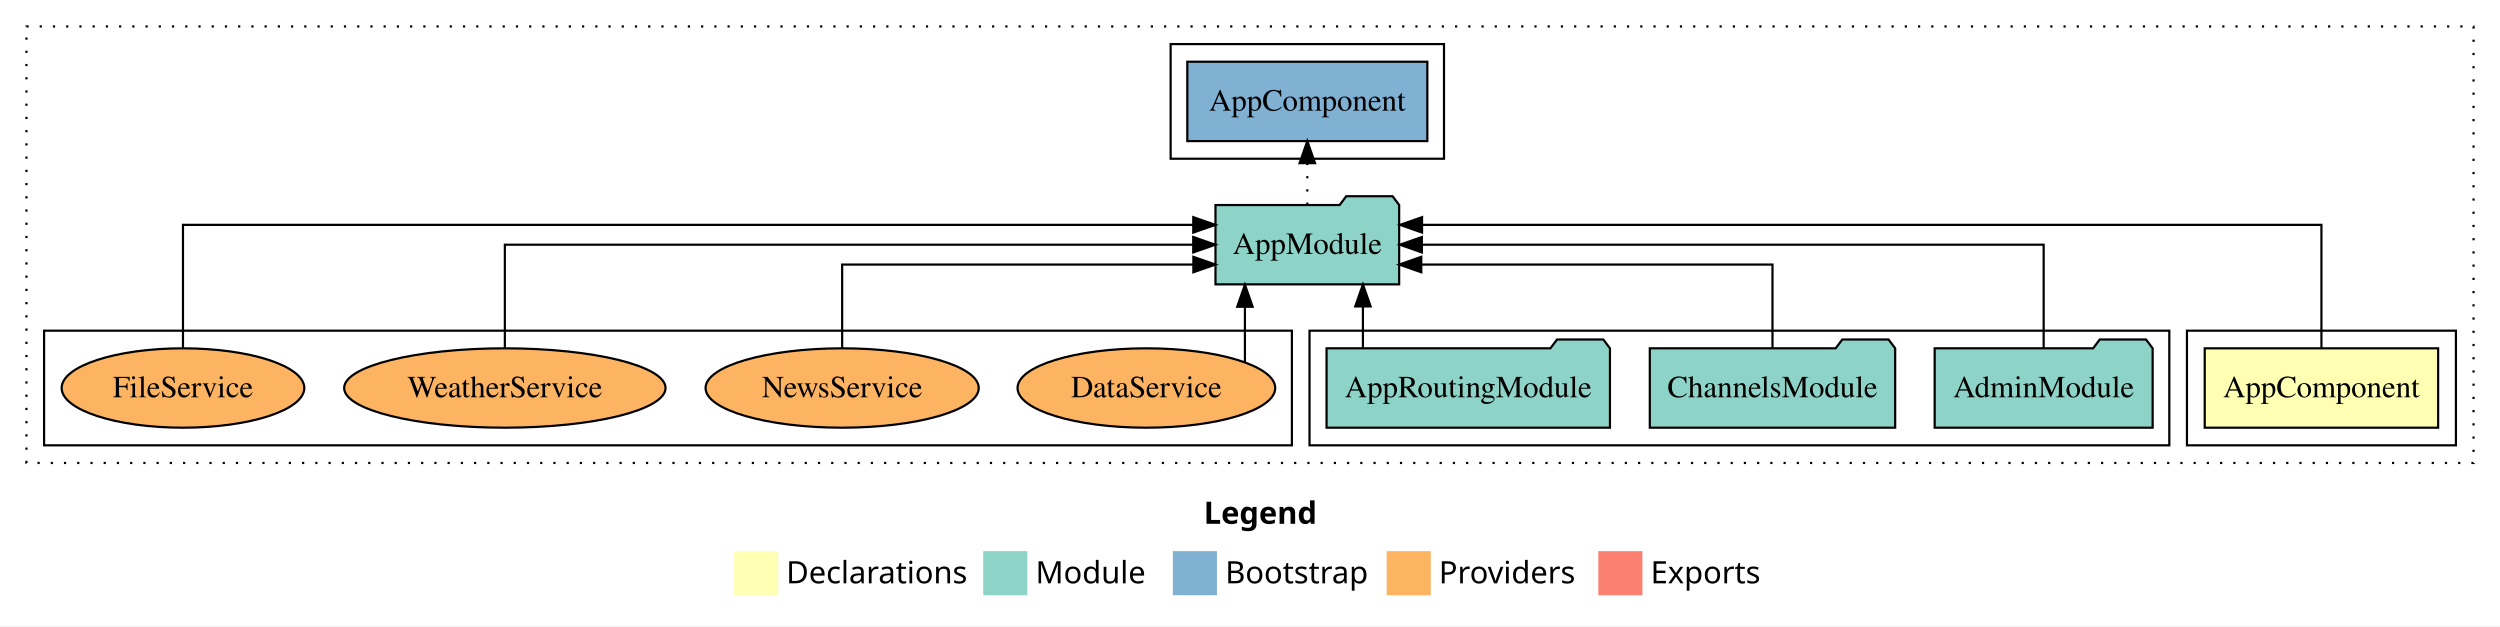
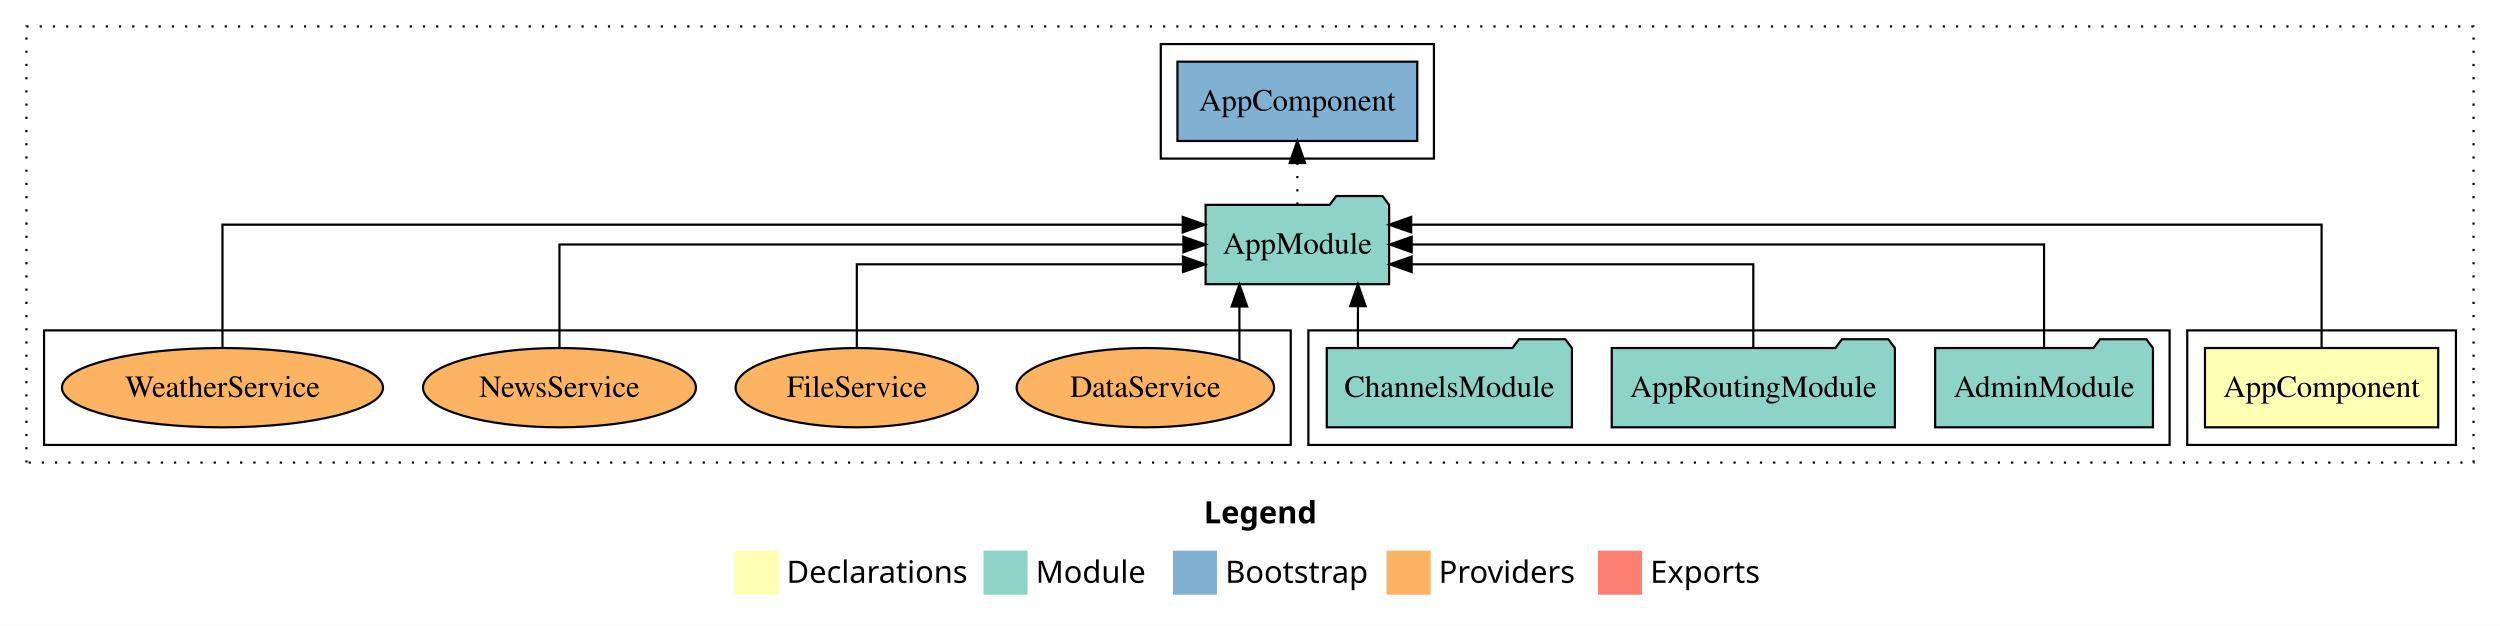
- <svg xmlns="http://www.w3.org/2000/svg" width="1134pt" height="284pt" viewBox="0.00 0.00 1134.00 284.00">
+ <svg xmlns="http://www.w3.org/2000/svg" width="1135pt" height="284pt" viewBox="0.00 0.00 1135.00 284.00">
  <g id="graph0" class="graph" transform="scale(1 1) rotate(0) translate(4 280)">
-     <polygon fill="#ffffff" stroke="transparent" points="-4,4 -4,-280 1130,-280 1130,4 -4,4" />
-     <text text-anchor="start" x="542.009" y="-42.4" font-family="sans-serif" font-weight="bold" font-size="14.00" fill="#000000">Legend</text>
-     <polygon fill="#ffffb3" stroke="transparent" points="329,-10 329,-30 349,-30 349,-10 329,-10" />
-     <text text-anchor="start" x="352.629" y="-15.4" font-family="sans-serif" font-size="14.00" fill="#000000">  Declarations</text>
-     <polygon fill="#8dd3c7" stroke="transparent" points="442,-10 442,-30 462,-30 462,-10 442,-10" />
-     <text text-anchor="start" x="465.725" y="-15.4" font-family="sans-serif" font-size="14.00" fill="#000000">  Module</text>
-     <polygon fill="#80b1d3" stroke="transparent" points="528,-10 528,-30 548,-30 548,-10 528,-10" />
-     <text text-anchor="start" x="551.781" y="-15.4" font-family="sans-serif" font-size="14.00" fill="#000000">  Bootstrap</text>
-     <polygon fill="#fdb462" stroke="transparent" points="625,-10 625,-30 645,-30 645,-10 625,-10" />
-     <text text-anchor="start" x="648.673" y="-15.4" font-family="sans-serif" font-size="14.00" fill="#000000">  Providers</text>
-     <polygon fill="#fb8072" stroke="transparent" points="721,-10 721,-30 741,-30 741,-10 721,-10" />
-     <text text-anchor="start" x="744.726" y="-15.4" font-family="sans-serif" font-size="14.00" fill="#000000">  Exports</text>
+     <polygon fill="#ffffff" stroke="transparent" points="-4,4 -4,-280 1131,-280 1131,4 -4,4" />
+     <text text-anchor="start" x="542.509" y="-42.4" font-family="sans-serif" font-weight="bold" font-size="14.00" fill="#000000">Legend</text>
+     <polygon fill="#ffffb3" stroke="transparent" points="329.5,-10 329.5,-30 349.5,-30 349.5,-10 329.5,-10" />
+     <text text-anchor="start" x="353.129" y="-15.4" font-family="sans-serif" font-size="14.00" fill="#000000">  Declarations</text>
+     <polygon fill="#8dd3c7" stroke="transparent" points="442.5,-10 442.5,-30 462.5,-30 462.5,-10 442.5,-10" />
+     <text text-anchor="start" x="466.225" y="-15.4" font-family="sans-serif" font-size="14.00" fill="#000000">  Module</text>
+     <polygon fill="#80b1d3" stroke="transparent" points="528.5,-10 528.5,-30 548.5,-30 548.5,-10 528.5,-10" />
+     <text text-anchor="start" x="552.281" y="-15.4" font-family="sans-serif" font-size="14.00" fill="#000000">  Bootstrap</text>
+     <polygon fill="#fdb462" stroke="transparent" points="625.5,-10 625.5,-30 645.5,-30 645.5,-10 625.5,-10" />
+     <text text-anchor="start" x="649.173" y="-15.4" font-family="sans-serif" font-size="14.00" fill="#000000">  Providers</text>
+     <polygon fill="#fb8072" stroke="transparent" points="721.5,-10 721.5,-30 741.5,-30 741.5,-10 721.5,-10" />
+     <text text-anchor="start" x="745.226" y="-15.4" font-family="sans-serif" font-size="14.00" fill="#000000">  Exports</text>
    <g id="clust1" class="cluster">
-       <polygon fill="none" stroke="#000000" stroke-dasharray="1,5" points="8,-70 8,-268 1118,-268 1118,-70 8,-70" />
+       <polygon fill="none" stroke="#000000" stroke-dasharray="1,5" points="8,-70 8,-268 1119,-268 1119,-70 8,-70" />
    </g>
    <g id="clust2" class="cluster">
-       <polygon fill="none" stroke="#000000" points="988,-78 988,-130 1110,-130 1110,-78 988,-78" />
+       <polygon fill="none" stroke="#000000" points="989,-78 989,-130 1111,-130 1111,-78 989,-78" />
    </g>
    <g id="clust4" class="cluster">
-       <polygon fill="none" stroke="#000000" points="590,-78 590,-130 980,-130 980,-78 590,-78" />
+       <polygon fill="none" stroke="#000000" points="590,-78 590,-130 981,-130 981,-78 590,-78" />
    </g>
    <g id="clust6" class="cluster">
-       <polygon fill="none" stroke="#000000" points="527,-208 527,-260 651,-260 651,-208 527,-208" />
+       <polygon fill="none" stroke="#000000" points="523,-208 523,-260 647,-260 647,-208 523,-208" />
    </g>
    <g id="clust7" class="cluster">
      <polygon fill="none" stroke="#000000" points="16,-78 16,-130 582,-130 582,-78 16,-78" />
    </g>
    <g id="node1" class="node">
-       <polygon fill="#ffffb3" stroke="#000000" points="1101.94,-122 996.06,-122 996.06,-86 1101.94,-86 1101.94,-122" />
-       <text text-anchor="middle" x="1049" y="-99.8" font-family="Times,serif" font-size="14.00" fill="#000000">AppComponent</text>
+       <polygon fill="#ffffb3" stroke="#000000" points="1102.94,-122 997.06,-122 997.06,-86 1102.94,-86 1102.94,-122" />
+       <text text-anchor="middle" x="1050" y="-99.8" font-family="Times,serif" font-size="14.00" fill="#000000">AppComponent</text>
    </g>
    <g id="node2" class="node">
-       <polygon fill="#8dd3c7" stroke="#000000" points="630.657,-187 627.657,-191 606.657,-191 603.657,-187 547.343,-187 547.343,-151 630.657,-151 630.657,-187" />
-       <text text-anchor="middle" x="589" y="-164.8" font-family="Times,serif" font-size="14.00" fill="#000000">AppModule</text>
+       <polygon fill="#8dd3c7" stroke="#000000" points="626.657,-187 623.657,-191 602.657,-191 599.657,-187 543.343,-187 543.343,-151 626.657,-151 626.657,-187" />
+       <text text-anchor="middle" x="585" y="-164.8" font-family="Times,serif" font-size="14.00" fill="#000000">AppModule</text>
    </g>
    <g id="edge1" class="edge">
-       <path fill="none" stroke="#000000" d="M1049,-122.292C1049,-144.206 1049,-178 1049,-178 1049,-178 641.041,-178 641.041,-178" />
-       <polygon fill="#000000" stroke="#000000" points="641.041,-174.5 631.041,-178 641.041,-181.5 641.041,-174.5" />
+       <path fill="none" stroke="#000000" d="M1050,-122.292C1050,-144.206 1050,-178 1050,-178 1050,-178 636.675,-178 636.675,-178" />
+       <polygon fill="#000000" stroke="#000000" points="636.675,-174.5 626.675,-178 636.675,-181.5 636.675,-174.5" />
    </g>
    <g id="node6" class="node">
-       <polygon fill="#80b1d3" stroke="#000000" points="643.439,-252 534.561,-252 534.561,-216 643.439,-216 643.439,-252" />
-       <text text-anchor="middle" x="589" y="-229.8" font-family="Times,serif" font-size="14.00" fill="#000000">AppComponent </text>
+       <polygon fill="#80b1d3" stroke="#000000" points="639.439,-252 530.561,-252 530.561,-216 639.439,-216 639.439,-252" />
+       <text text-anchor="middle" x="585" y="-229.8" font-family="Times,serif" font-size="14.00" fill="#000000">AppComponent </text>
    </g>
    <g id="edge5" class="edge">
-       <path fill="none" stroke="#000000" stroke-dasharray="1,5" d="M589,-187.106C589,-187.106 589,-205.991 589,-205.991" />
-       <polygon fill="#000000" stroke="#000000" points="585.5,-205.991 589,-215.991 592.5,-205.991 585.5,-205.991" />
+       <path fill="none" stroke="#000000" stroke-dasharray="1,5" d="M585,-187.106C585,-187.106 585,-205.991 585,-205.991" />
+       <polygon fill="#000000" stroke="#000000" points="581.5,-205.991 585,-215.991 588.5,-205.991 581.5,-205.991" />
    </g>
    <g id="node3" class="node">
-       <polygon fill="#8dd3c7" stroke="#000000" points="972.439,-122 969.439,-126 948.439,-126 945.439,-122 873.561,-122 873.561,-86 972.439,-86 972.439,-122" />
-       <text text-anchor="middle" x="923" y="-99.8" font-family="Times,serif" font-size="14.00" fill="#000000">AdminModule</text>
+       <polygon fill="#8dd3c7" stroke="#000000" points="973.439,-122 970.439,-126 949.439,-126 946.439,-122 874.561,-122 874.561,-86 973.439,-86 973.439,-122" />
+       <text text-anchor="middle" x="924" y="-99.8" font-family="Times,serif" font-size="14.00" fill="#000000">AdminModule</text>
    </g>
    <g id="edge2" class="edge">
-       <path fill="none" stroke="#000000" d="M923,-122.106C923,-141.339 923,-169 923,-169 923,-169 640.963,-169 640.963,-169" />
-       <polygon fill="#000000" stroke="#000000" points="640.963,-165.5 630.963,-169 640.963,-172.5 640.963,-165.5" />
+       <path fill="none" stroke="#000000" d="M924,-122.106C924,-141.339 924,-169 924,-169 924,-169 636.908,-169 636.908,-169" />
+       <polygon fill="#000000" stroke="#000000" points="636.908,-165.5 626.908,-169 636.908,-172.5 636.908,-165.5" />
    </g>
    <g id="node4" class="node">
-       <polygon fill="#8dd3c7" stroke="#000000" points="855.651,-122 852.651,-126 831.651,-126 828.651,-122 744.349,-122 744.349,-86 855.651,-86 855.651,-122" />
-       <text text-anchor="middle" x="800" y="-99.8" font-family="Times,serif" font-size="14.00" fill="#000000">ChannelsModule</text>
+       <polygon fill="#8dd3c7" stroke="#000000" points="856.274,-122 853.274,-126 832.274,-126 829.274,-122 727.726,-122 727.726,-86 856.274,-86 856.274,-122" />
+       <text text-anchor="middle" x="792" y="-99.8" font-family="Times,serif" font-size="14.00" fill="#000000">AppRoutingModule</text>
    </g>
    <g id="edge3" class="edge">
-       <path fill="none" stroke="#000000" d="M800,-122.027C800,-138.398 800,-160 800,-160 800,-160 640.687,-160 640.687,-160" />
-       <polygon fill="#000000" stroke="#000000" points="640.687,-156.5 630.687,-160 640.687,-163.5 640.687,-156.5" />
+       <path fill="none" stroke="#000000" d="M792,-122.027C792,-138.398 792,-160 792,-160 792,-160 636.889,-160 636.889,-160" />
+       <polygon fill="#000000" stroke="#000000" points="636.89,-156.5 626.889,-160 636.889,-163.5 636.89,-156.5" />
    </g>
    <g id="node5" class="node">
-       <polygon fill="#8dd3c7" stroke="#000000" points="726.274,-122 723.274,-126 702.274,-126 699.274,-122 597.726,-122 597.726,-86 726.274,-86 726.274,-122" />
-       <text text-anchor="middle" x="662" y="-99.8" font-family="Times,serif" font-size="14.00" fill="#000000">AppRoutingModule</text>
+       <polygon fill="#8dd3c7" stroke="#000000" points="709.651,-122 706.651,-126 685.651,-126 682.651,-122 598.349,-122 598.349,-86 709.651,-86 709.651,-122" />
+       <text text-anchor="middle" x="654" y="-99.8" font-family="Times,serif" font-size="14.00" fill="#000000">ChannelsModule</text>
    </g>
    <g id="edge4" class="edge">
-       <path fill="none" stroke="#000000" d="M614.221,-122.106C614.221,-122.106 614.221,-140.991 614.221,-140.991" />
-       <polygon fill="#000000" stroke="#000000" points="610.721,-140.991 614.221,-150.991 617.721,-140.991 610.721,-140.991" />
+       <path fill="none" stroke="#000000" d="M612.501,-122.106C612.501,-122.106 612.501,-140.991 612.501,-140.991" />
+       <polygon fill="#000000" stroke="#000000" points="609.001,-140.991 612.501,-150.991 616.001,-140.991 609.001,-140.991" />
    </g>
    <g id="node7" class="node">
      <ellipse fill="#fdb462" stroke="#000000" cx="516" cy="-104" rx="58.441" ry="18" />
      <text text-anchor="middle" x="516" y="-99.8" font-family="Times,serif" font-size="14.00" fill="#000000">DataService</text>
    </g>
    <g id="edge6" class="edge">
-       <path fill="none" stroke="#000000" d="M560.696,-115.621C560.696,-115.621 560.696,-140.853 560.696,-140.853" />
-       <polygon fill="#000000" stroke="#000000" points="557.196,-140.853 560.696,-150.853 564.196,-140.853 557.196,-140.853" />
+       <path fill="none" stroke="#000000" d="M558.696,-116.533C558.696,-116.533 558.696,-140.851 558.696,-140.851" />
+       <polygon fill="#000000" stroke="#000000" points="555.196,-140.851 558.696,-150.851 562.196,-140.851 555.196,-140.851" />
    </g>
    <g id="node8" class="node">
-       <ellipse fill="#fdb462" stroke="#000000" cx="378" cy="-104" rx="61.954" ry="18" />
-       <text text-anchor="middle" x="378" y="-99.8" font-family="Times,serif" font-size="14.00" fill="#000000">NewsService</text>
+       <ellipse fill="#fdb462" stroke="#000000" cx="385" cy="-104" rx="55.029" ry="18" />
+       <text text-anchor="middle" x="385" y="-99.8" font-family="Times,serif" font-size="14.00" fill="#000000">FileService</text>
    </g>
    <g id="edge7" class="edge">
-       <path fill="none" stroke="#000000" d="M378,-122.027C378,-138.398 378,-160 378,-160 378,-160 537.313,-160 537.313,-160" />
-       <polygon fill="#000000" stroke="#000000" points="537.313,-163.5 547.313,-160 537.313,-156.5 537.313,-163.5" />
+       <path fill="none" stroke="#000000" d="M385,-122.027C385,-138.398 385,-160 385,-160 385,-160 533.073,-160 533.073,-160" />
+       <polygon fill="#000000" stroke="#000000" points="533.073,-163.5 543.073,-160 533.073,-156.5 533.073,-163.5" />
    </g>
    <g id="node9" class="node">
-       <ellipse fill="#fdb462" stroke="#000000" cx="225" cy="-104" rx="72.889" ry="18" />
-       <text text-anchor="middle" x="225" y="-99.8" font-family="Times,serif" font-size="14.00" fill="#000000">WeatherService</text>
+       <ellipse fill="#fdb462" stroke="#000000" cx="250" cy="-104" rx="61.954" ry="18" />
+       <text text-anchor="middle" x="250" y="-99.8" font-family="Times,serif" font-size="14.00" fill="#000000">NewsService</text>
    </g>
    <g id="edge8" class="edge">
-       <path fill="none" stroke="#000000" d="M225,-122.106C225,-141.339 225,-169 225,-169 225,-169 537.245,-169 537.245,-169" />
-       <polygon fill="#000000" stroke="#000000" points="537.245,-172.5 547.245,-169 537.245,-165.5 537.245,-172.5" />
+       <path fill="none" stroke="#000000" d="M250,-122.106C250,-141.339 250,-169 250,-169 250,-169 533.249,-169 533.249,-169" />
+       <polygon fill="#000000" stroke="#000000" points="533.249,-172.5 543.249,-169 533.249,-165.5 533.249,-172.5" />
    </g>
    <g id="node10" class="node">
-       <ellipse fill="#fdb462" stroke="#000000" cx="79" cy="-104" rx="55.029" ry="18" />
-       <text text-anchor="middle" x="79" y="-99.8" font-family="Times,serif" font-size="14.00" fill="#000000">FileService</text>
+       <ellipse fill="#fdb462" stroke="#000000" cx="97" cy="-104" rx="72.889" ry="18" />
+       <text text-anchor="middle" x="97" y="-99.8" font-family="Times,serif" font-size="14.00" fill="#000000">WeatherService</text>
    </g>
    <g id="edge9" class="edge">
-       <path fill="none" stroke="#000000" d="M79,-122.292C79,-144.206 79,-178 79,-178 79,-178 537.265,-178 537.265,-178" />
-       <polygon fill="#000000" stroke="#000000" points="537.265,-181.5 547.265,-178 537.264,-174.5 537.265,-181.5" />
+       <path fill="none" stroke="#000000" d="M97,-122.292C97,-144.206 97,-178 97,-178 97,-178 532.971,-178 532.971,-178" />
+       <polygon fill="#000000" stroke="#000000" points="532.971,-181.5 542.971,-178 532.971,-174.5 532.971,-181.5" />
    </g>
  </g>
</svg>
